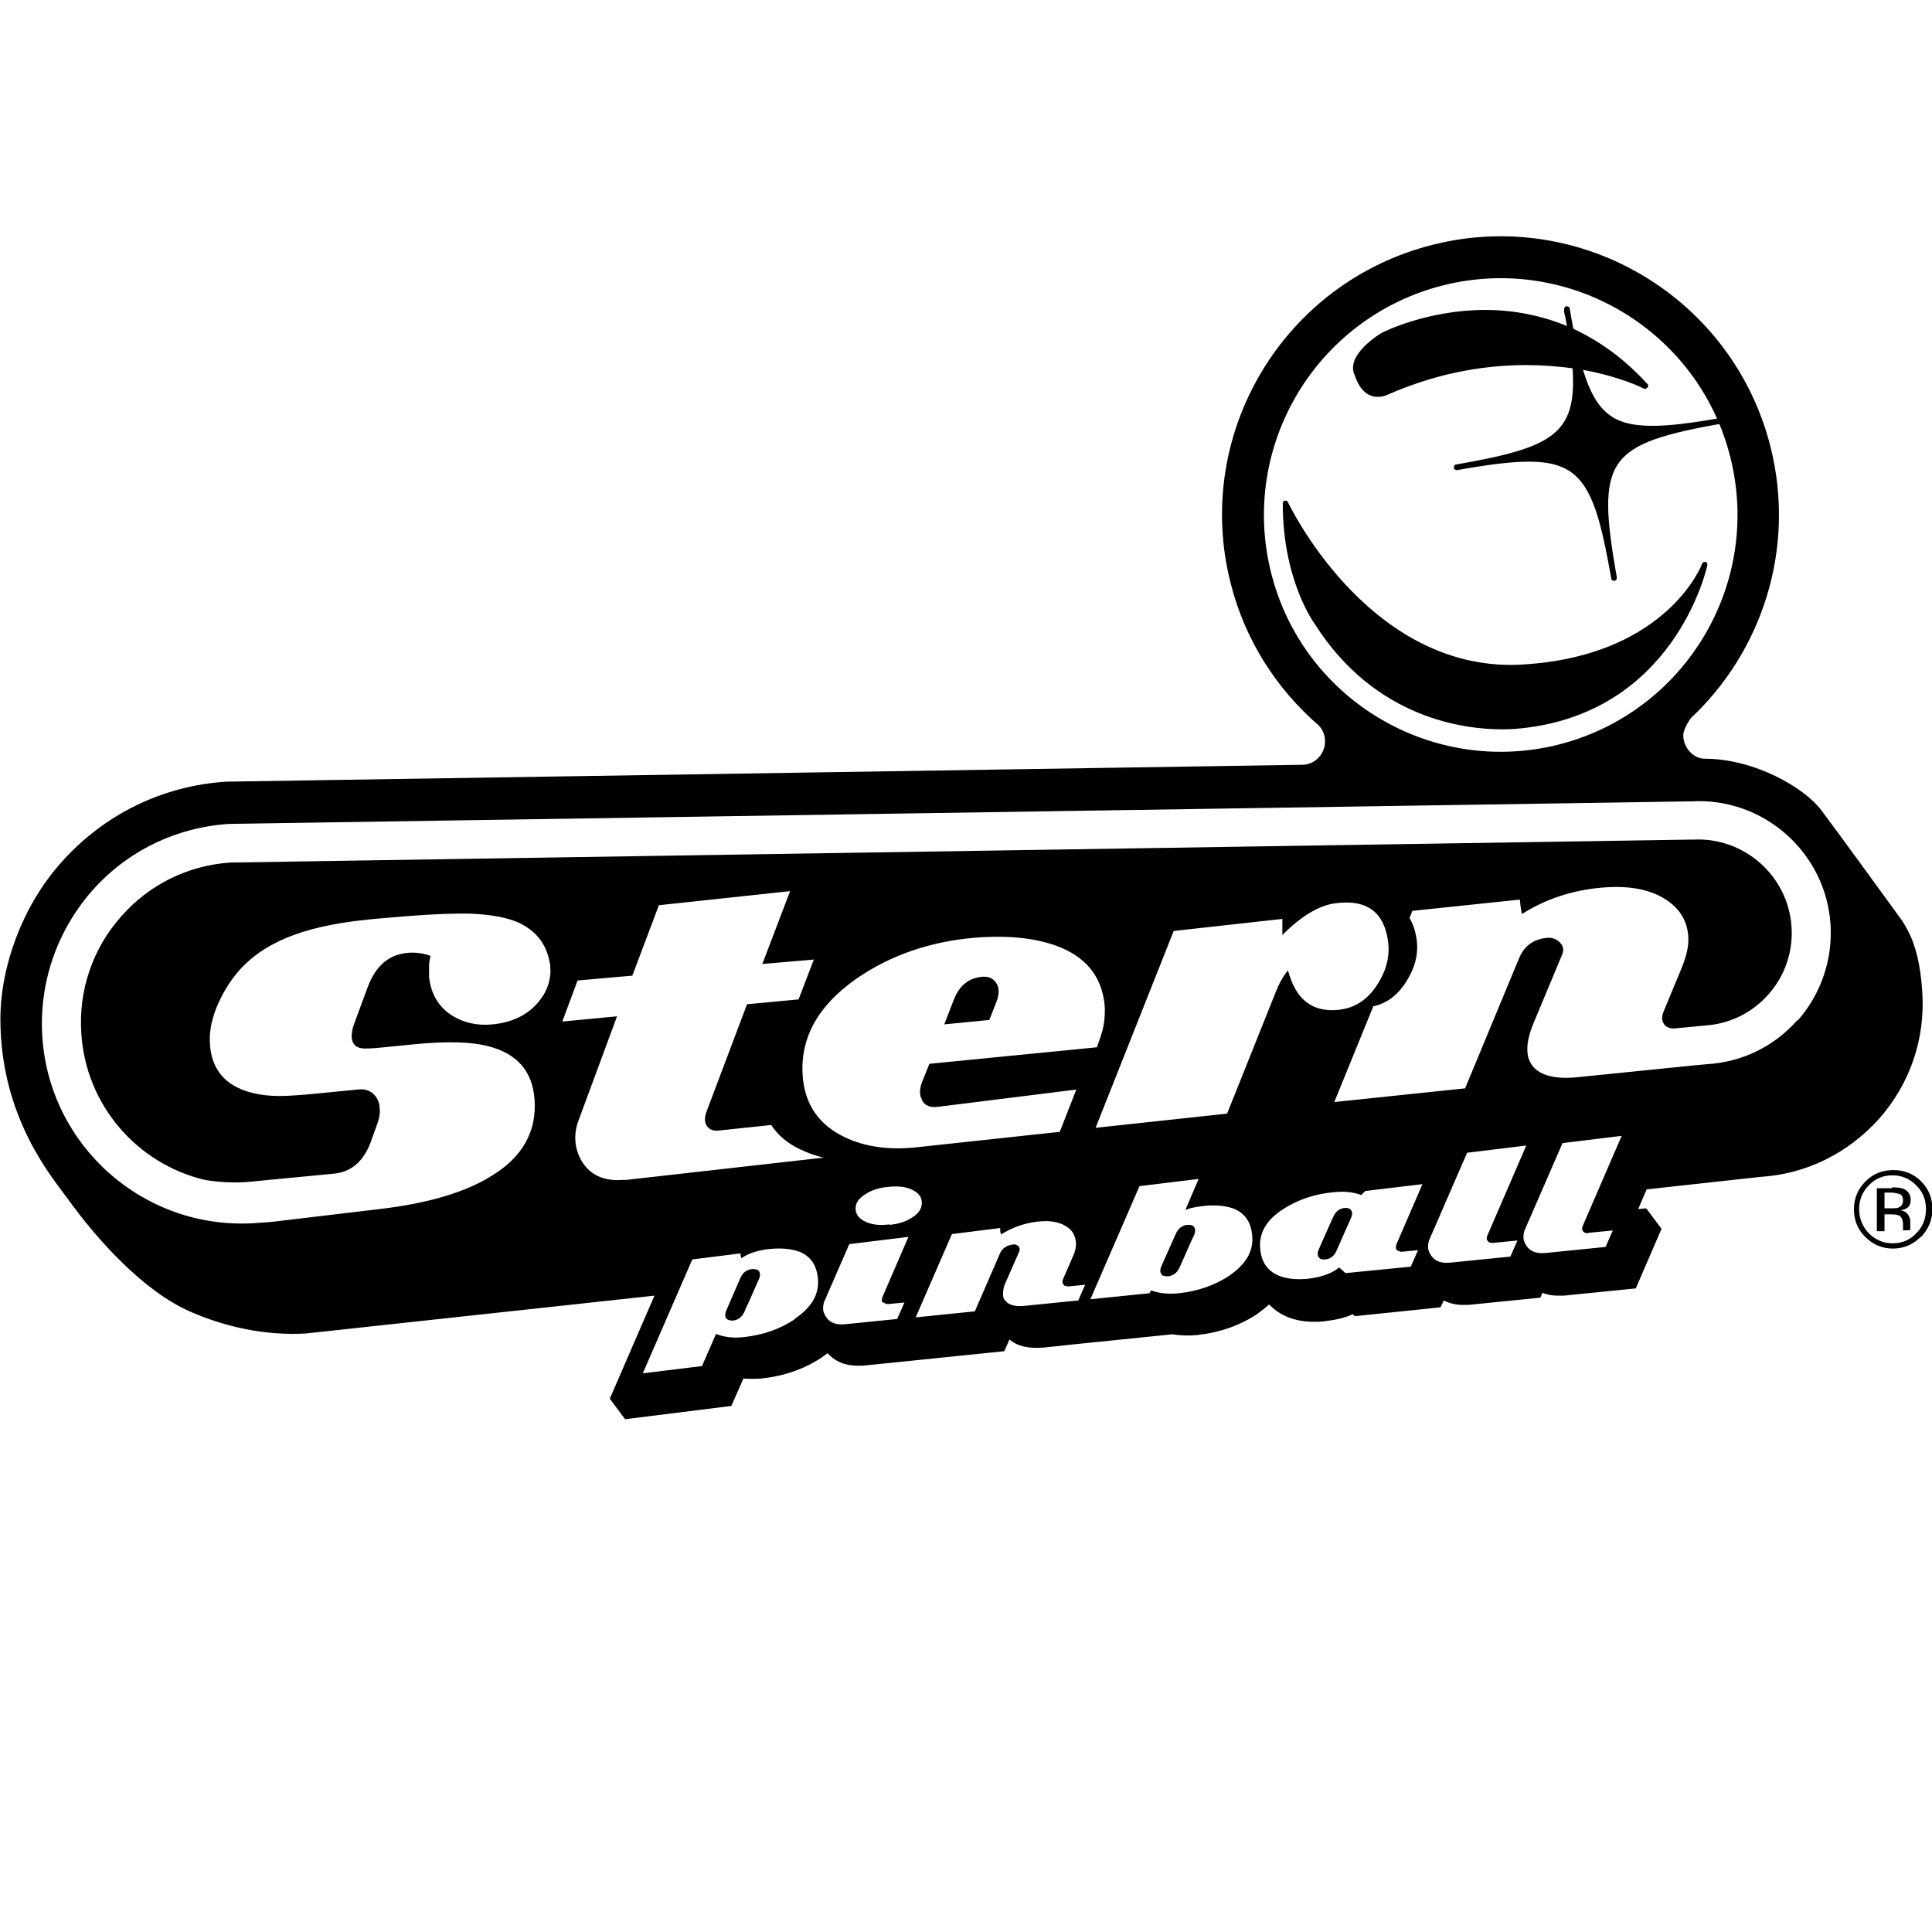
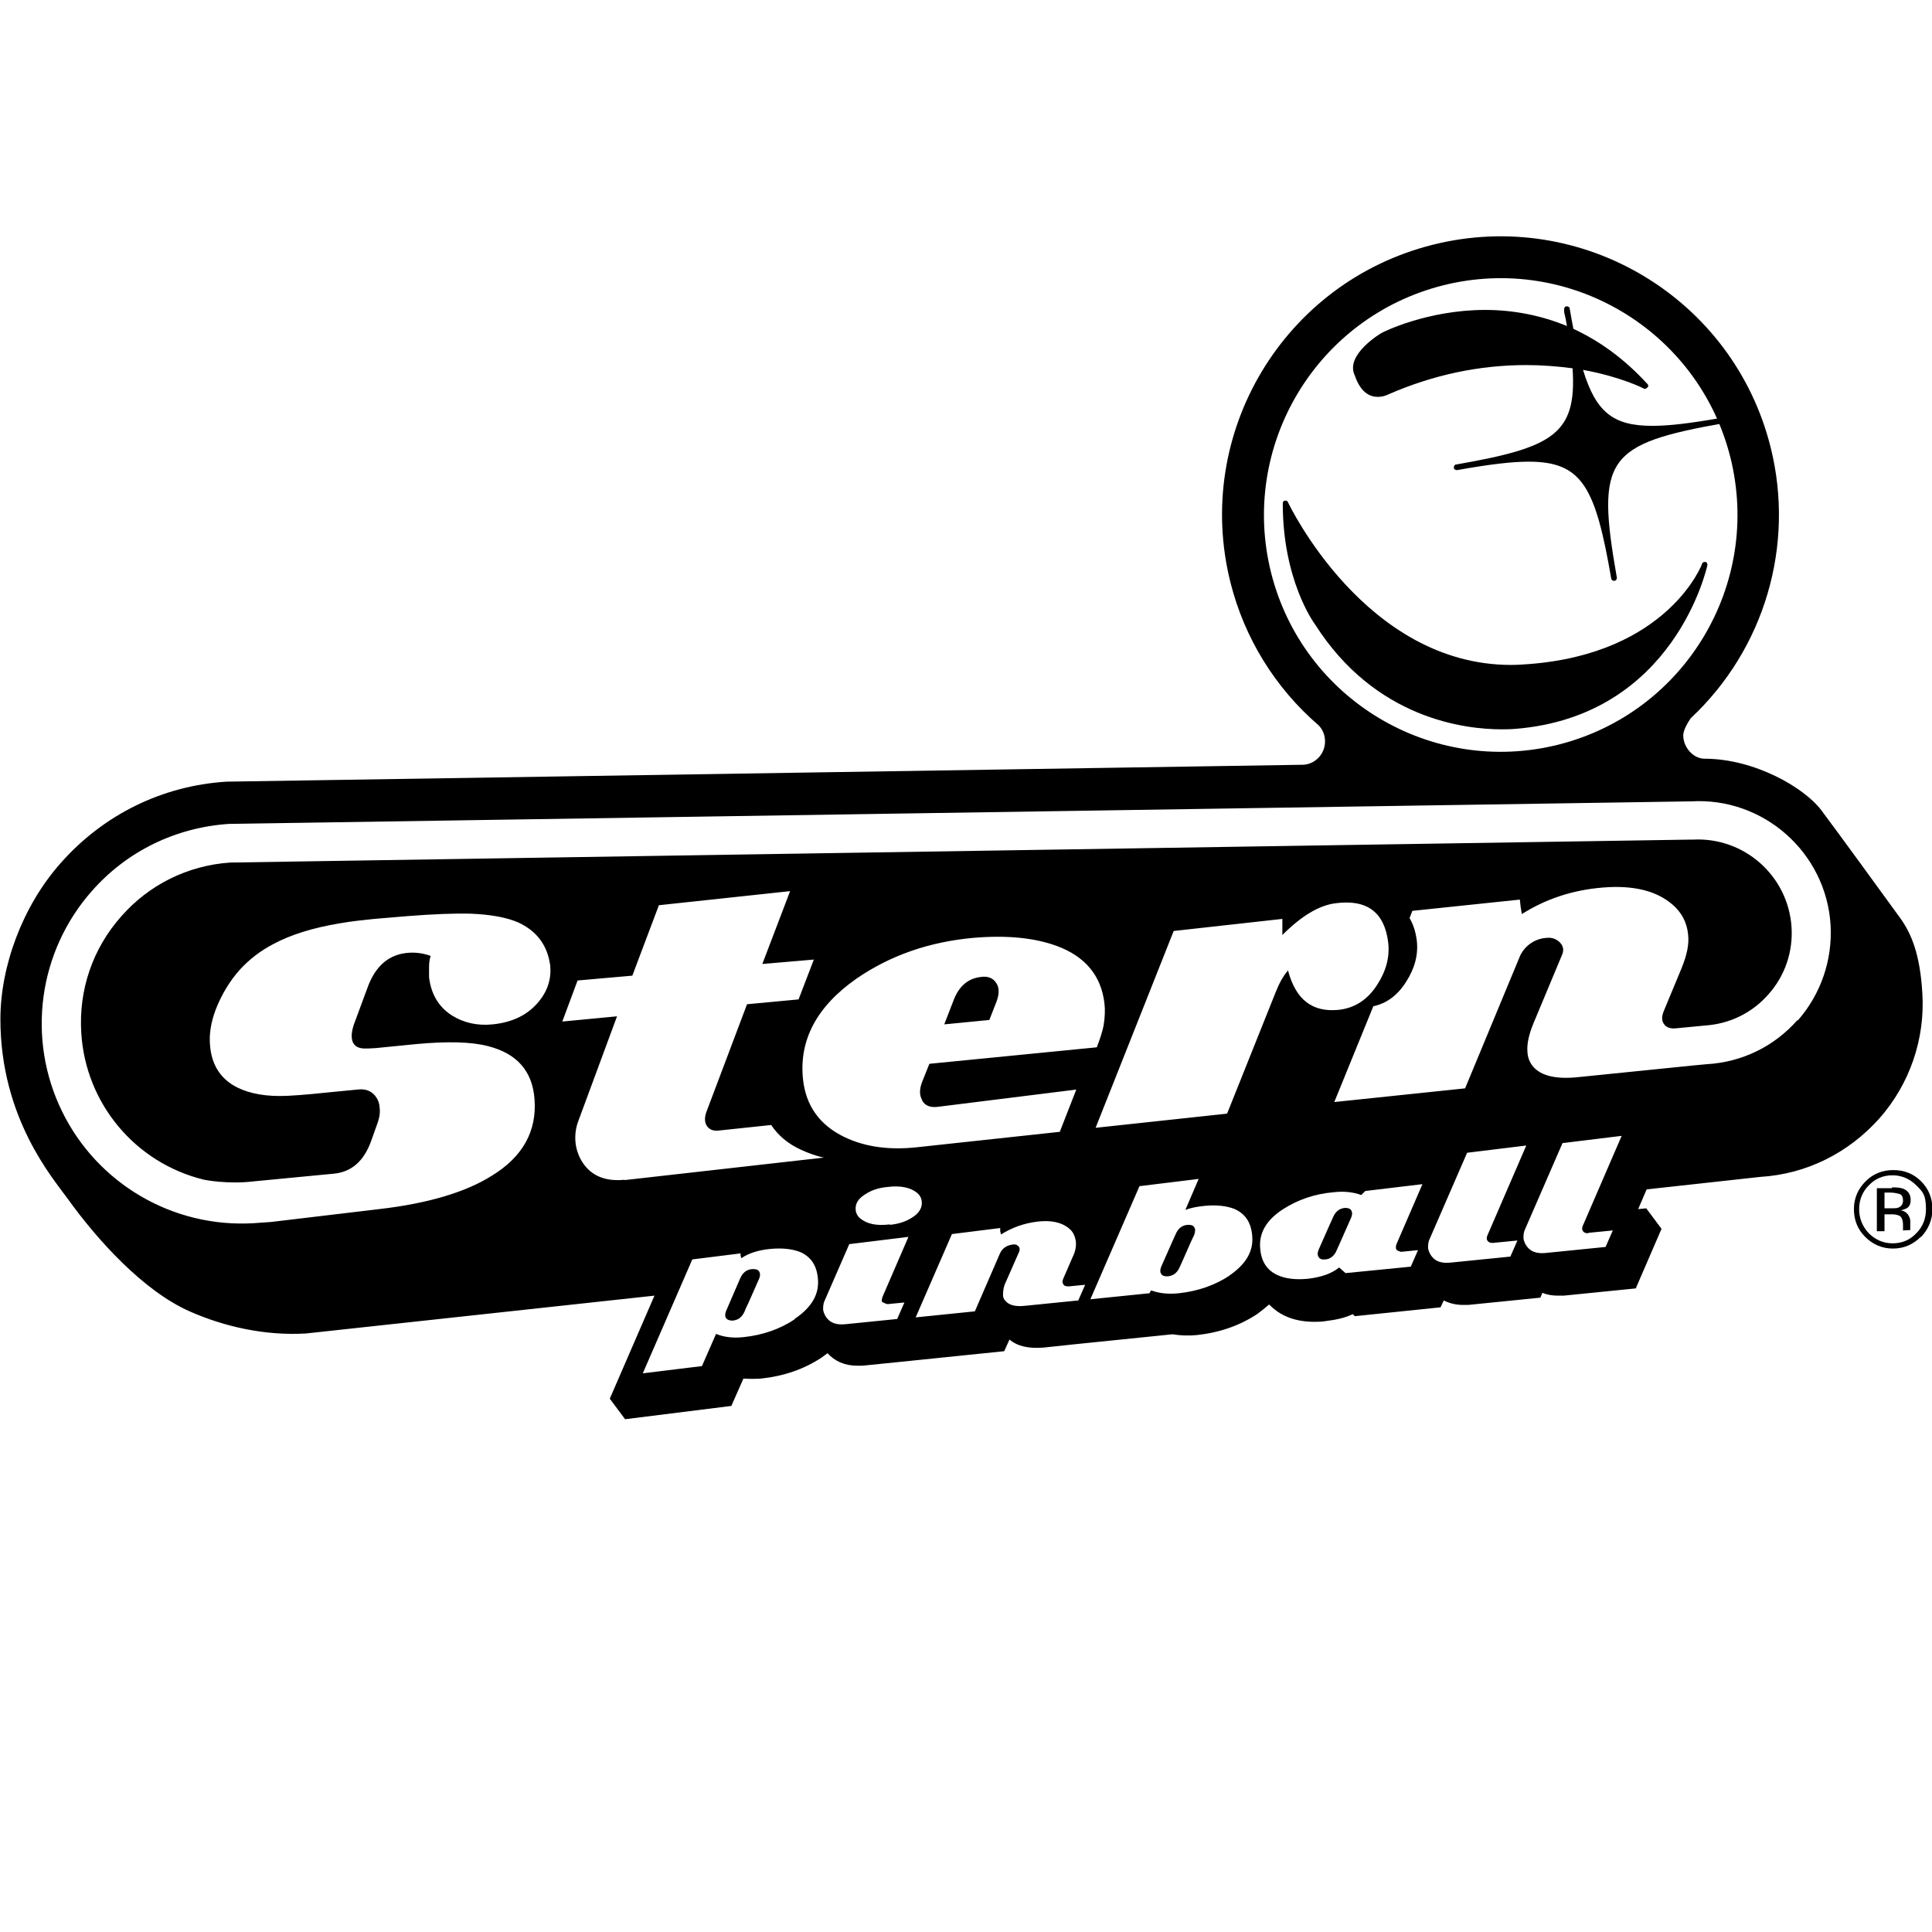
<svg xmlns="http://www.w3.org/2000/svg" id="Layer_1" data-name="Layer 1" viewBox="0 0 48 48">
  <defs>
-     <style>
-       .cls-1 {
-         stroke-width: 0px;
-       }
-     </style>
+     <style>.cls-1{stroke-width:0}</style>
  </defs>
-   <path class="cls-1" d="M42.37,13.96s-.07,0-.08.04c0,.02-.85,2.24-4.32,2.5-.14.01-.29.02-.43.02-3.62,0-5.52-4-5.54-4.04-.01-.03-.04-.05-.08-.04-.03,0-.05.03-.05.07,0,1.9.77,2.96.8,3,1.5,2.36,3.74,2.61,4.64,2.61.2,0,.32-.01.32-.01,3.98-.31,4.78-4.03,4.79-4.07,0-.04-.01-.07-.05-.08" />
-   <path class="cls-1" d="M24.39,24.27c-.32.03-.55.21-.69.56l-.24.62,1.12-.11.09-.23.09-.23c.07-.19.07-.34-.01-.46-.08-.12-.2-.17-.37-.15Z" />
-   <path class="cls-1" d="M18.69,31.53c-.14.01-.24.09-.3.23l-.35.81c-.03.07-.03.14,0,.18.03.04.08.06.16.06.14-.01.24-.09.3-.23.01-.03.04-.1.09-.2l.27-.61c.03-.07.03-.13,0-.18-.03-.05-.08-.06-.16-.06Z" />
-   <g>
-     <path class="cls-1" d="M47.16,22.74c-.42-.58-1.49-2.05-1.91-2.61-.42-.56-1.66-1.28-2.9-1.28-.28,0-.53-.28-.53-.58,0-.17.19-.43.19-.43,1.77-1.66,2.61-4.21,1.98-6.73-.93-3.71-4.69-5.96-8.39-5.03-3.71.93-5.96,4.69-5.03,8.39.36,1.44,1.15,2.65,2.19,3.55.1.1.16.24.16.4,0,.31-.24.56-.53.58l-26.75.42h-.01c-1.6.1-3.06.82-4.12,2.02-.96,1.08-1.5,2.58-1.5,3.88,0,2.47,1.32,3.97,1.67,4.46.74,1.03,1.88,2.29,3.03,2.8.86.38,1.87.61,2.89.55h0l8.66-.94-1.11,2.56.38.51,2.64-.33.3-.68c.14.01.29.01.44,0,.56-.06,1.06-.23,1.5-.52.05-.04.1-.07.15-.11.18.2.43.31.73.31.04,0,.09,0,.14,0l.89-.09h0s2.63-.27,2.63-.27l.13-.29c.2.17.48.23.85.2l.75-.08,2.45-.25c.18.03.39.04.6.02.56-.06,1.06-.23,1.5-.52.11-.08.21-.16.3-.24.11.11.24.21.39.28.21.1.46.15.73.15.09,0,.19,0,.3-.02.25-.03.47-.08.66-.17l.05.05,2.13-.22.08-.17c.14.07.3.11.47.11.04,0,.09,0,.14,0l1.79-.18.05-.12c.12.05.25.07.39.07.04,0,.09,0,.14,0l1.79-.18.64-1.48-.38-.51-.2.02.21-.49,2.82-.31c1.15-.07,2.19-.59,2.96-1.45.76-.86,1.14-1.97,1.07-3.12-.06-.97-.27-1.48-.57-1.89ZM31.58,14.23c-.79-3.15,1.12-6.34,4.27-7.14,3.15-.79,6.35,1.12,7.14,4.27.79,3.15-1.12,6.34-4.27,7.14-3.15.79-6.35-1.12-7.14-4.27ZM19.74,32.78c-.36.24-.79.39-1.26.44-.27.03-.5,0-.69-.08l-.35.8-1.47.18,1.23-2.83,1.2-.15v.06s.02.06.02.06c.17-.12.41-.2.71-.23.31-.03.56,0,.76.08.26.12.4.33.43.65.04.39-.15.72-.58,1.01ZM15.53,29.31c-.48.05-.83-.09-1.05-.42-.1-.15-.16-.32-.18-.49-.02-.19,0-.38.08-.58l.95-2.57-1.36.13.38-1.02,1.36-.12.66-1.75,3.26-.35-.69,1.81,1.28-.11-.38.99-1.28.12-1,2.65c-.06.15-.06.28,0,.37.06.09.15.13.28.12l1.32-.14c.17.26.42.47.75.62.18.08.36.15.56.19l-4.96.56ZM22.91,27.34c.07.13.2.18.38.16l3.45-.43-.41,1.05-3.52.38c-.7.08-1.31,0-1.83-.25-.62-.3-.96-.78-1.03-1.44-.1-.97.34-1.8,1.32-2.49.84-.58,1.81-.92,2.92-1.02.83-.07,1.51,0,2.06.2.71.26,1.11.74,1.19,1.43.02.17.01.35-.02.54-.03.16-.09.34-.17.55l-4.16.41-.18.45c-.07.18-.07.33,0,.45ZM21.93,32.35s.07.05.13.05l.41-.04-.18.41-1.29.13c-.22.02-.37-.03-.47-.17-.04-.06-.07-.12-.08-.19,0-.07,0-.15.04-.23l.61-1.4,1.47-.18-.64,1.48s-.03.08-.02.11c0,.01,0,.03.02.04ZM22.1,30.42c-.32.04-.56-.01-.73-.15-.06-.05-.1-.12-.11-.2-.02-.16.06-.29.24-.4.15-.1.33-.16.55-.18.32-.04.57.01.74.15.06.05.1.12.11.2.02.16-.06.3-.24.41-.15.1-.34.16-.55.18ZM26.78,32.31l-1.29.13c-.25.03-.42-.01-.51-.12-.04-.04-.06-.09-.06-.15,0-.09.01-.2.07-.32l.33-.75c.02-.05.02-.1-.02-.14-.04-.04-.08-.05-.14-.04-.15.02-.26.09-.32.23l-.62,1.43-1.47.15.9-2.07,1.2-.15v.08s.02.08.02.08c.27-.17.57-.28.91-.32.34-.04.6.02.78.17.1.08.15.19.17.33.01.11-.01.24-.08.38l-.23.53c-.03.06-.03.11,0,.15.02.04.07.05.13.05l.41-.04-.18.41ZM30.55,31.69c-.36.24-.79.39-1.26.44-.27.03-.5,0-.69-.07l-.02.03-.02.04-1.47.15,1.22-2.81,1.47-.18-.33.77c.13-.05.28-.08.47-.1.31-.03.56,0,.76.08.26.12.4.33.43.65.04.39-.15.72-.58,1.01ZM30.47,27.67l-3.25.35,1.94-4.89,2.7-.3v.4c.47-.47.91-.74,1.33-.79.78-.1,1.21.23,1.3.98.04.35-.05.7-.27,1.04-.24.38-.57.59-.97.63-.32.03-.58-.03-.79-.19-.21-.16-.36-.42-.46-.79-.12.14-.22.32-.31.55l-1.2,3ZM34.69,31.05s.07.05.13.05l.41-.04-.18.41-1.62.16-.16-.14c-.18.15-.44.24-.77.28-.31.03-.56,0-.76-.09-.26-.12-.4-.33-.43-.65-.04-.39.15-.72.57-.99.36-.23.78-.38,1.26-.42.26-.03.49,0,.68.07l.05-.05.05-.05,1.42-.17-.64,1.48s-.02.05-.02.08c0,.03,0,.05.02.07ZM37.52,31.22l-1.49.15c-.22.02-.37-.03-.47-.17-.04-.06-.07-.12-.08-.19,0-.07,0-.15.04-.23l.93-2.14,1.47-.18-.96,2.22c-.03.06-.03.11,0,.15.03.04.07.05.13.05l.61-.06-.18.41ZM39.46,30.63l.61-.06-.18.41-1.49.15c-.22.02-.37-.03-.47-.17-.04-.06-.07-.12-.08-.19,0-.07,0-.15.04-.23l.93-2.14,1.47-.18-.96,2.22c-.03.06-.03.11,0,.15.03.04.07.05.13.05ZM44.66,25.34c-.58.66-1.38,1.05-2.26,1.1l-.32.03-2.86.29c-.56.06-.93-.03-1.13-.26-.08-.1-.13-.21-.14-.35-.02-.2.03-.44.15-.73l.71-1.7c.05-.12.03-.22-.06-.31-.08-.08-.19-.12-.31-.11-.34.03-.57.2-.7.51l-1.34,3.23-3.25.34.97-2.38c.33-.07.6-.27.81-.6.22-.34.31-.68.27-1.03-.03-.23-.09-.41-.18-.56l.07-.18,2.67-.28.02.18.03.18c.6-.38,1.27-.6,2.02-.66.75-.06,1.33.08,1.73.43.22.19.35.44.38.73.03.25-.03.52-.16.84l-.44,1.06c-.06.14-.06.25,0,.33.05.08.15.12.28.11l.73-.07c.62-.04,1.18-.31,1.59-.78.41-.46.61-1.06.57-1.67-.08-1.27-1.18-2.24-2.45-2.17h-.08s-36.26.57-36.26.57c-1.05.07-2.02.55-2.71,1.34-.71.8-1.06,1.83-.99,2.9.11,1.79,1.39,3.24,3.05,3.64,0,0,.58.12,1.24.04l1.98-.19c.44-.04.75-.31.93-.81l.15-.42c.06-.16.08-.3.06-.42,0-.08-.03-.16-.07-.23-.1-.16-.26-.24-.48-.21l-.72.07c-.57.06-.97.09-1.21.09-.49,0-.88-.1-1.16-.27-.34-.21-.53-.53-.57-.97-.03-.29.02-.59.14-.91.15-.38.35-.71.6-.99.23-.25.51-.47.84-.64.43-.23.98-.4,1.64-.51.28-.05.57-.08.86-.11l.83-.07c.64-.05,1.16-.07,1.56-.06.52.02.92.1,1.19.22.43.2.68.52.77.95,0,.04.02.08.02.12.03.32-.06.62-.28.89-.27.33-.65.52-1.15.57-.38.04-.72-.04-1.01-.22-.33-.21-.52-.53-.57-.95,0-.07,0-.16,0-.27,0-.11.02-.2.04-.26-.16-.06-.34-.09-.53-.08-.5.03-.84.32-1.04.87l-.34.92c-.04.12-.06.23-.05.33.02.17.12.25.3.26.07,0,.17,0,.29-.01l1.01-.1c.76-.07,1.36-.06,1.78.05.72.18,1.11.62,1.16,1.32.06.79-.29,1.43-1.06,1.9-.65.41-1.59.69-2.8.83l-2.69.32-.43.03c-2.73.16-5.08-1.92-5.25-4.65-.08-1.32.36-2.6,1.23-3.6.87-.99,2.08-1.58,3.4-1.67l36.29-.56h.04c1.8-.11,3.36,1.27,3.47,3.07.05.87-.24,1.72-.82,2.38Z" />
-     <path class="cls-1" d="M29.21,30.66s-.05.11-.09.2l-.27.61c-.03.07-.03.14,0,.18.03.05.08.06.16.06.14-.01.24-.09.3-.23l.09-.2.18-.41c.03-.06.06-.13.09-.19.03-.09.03-.15,0-.19-.03-.05-.08-.06-.16-.06-.14.01-.24.09-.3.23Z" />
-     <path class="cls-1" d="M33.42,30.01c-.14.01-.24.09-.3.23-.02.05-.05.11-.09.2l-.27.61c-.03.07-.03.13,0,.18.03.05.09.07.16.06.07,0,.13-.03.18-.07.05-.04.08-.09.11-.16,0,0,.03-.07.09-.2l.27-.61c.03-.07.03-.13,0-.18-.03-.05-.09-.06-.16-.06Z" />
-   </g>
-   <path class="cls-1" d="M42.83,10.37c-.84.15-1.37.21-1.78.21-.97,0-1.4-.34-1.72-1.39.94.17,1.51.46,1.52.47.01,0,.02,0,.03,0h0s.07-.03.07-.07c0-.02-.01-.05-.03-.06-.55-.6-1.16-1.05-1.83-1.36-.03-.14-.05-.28-.08-.44h0s-.01-.06-.01-.06c0-.04-.04-.06-.08-.06-.04,0-.06.04-.06.08v.06c.03.12.05.23.07.35-.63-.26-1.32-.4-2.03-.4-1.45,0-2.56.56-2.57.57-.04.02-.92.55-.67,1.06.15.44.39.53.57.53.15,0,.26-.06.26-.06,1.12-.49,2.27-.73,3.43-.73.38,0,.77.03,1.15.08.11,1.64-.49,1.97-2.89,2.39-.04,0-.06.04-.06.08,0,.04.04.06.08.06.84-.15,1.37-.21,1.78-.21,1.34,0,1.66.65,2.05,2.9,0,.03.03.06.07.06,0,0,0,0,.01,0,.03,0,.06-.03.06-.07,0,0,0,0,0-.01-.52-2.96-.27-3.32,2.68-3.84,0,0,0,0,.01,0,.04,0,.06-.04.06-.08,0-.04-.04-.06-.08-.06" />
-   <path class="cls-1" d="M47.72,30.73c-.19.19-.42.29-.69.29s-.5-.1-.69-.29c-.19-.19-.28-.42-.28-.69s.1-.5.29-.69c.19-.19.42-.28.69-.28s.5.09.69.28c.19.19.28.42.28.69s-.1.5-.28.69M46.43,29.45c-.16.16-.24.36-.24.59s.08.43.24.6c.16.16.36.25.59.25s.43-.08.59-.25c.16-.16.24-.36.24-.6s-.08-.43-.24-.59c-.16-.16-.36-.25-.59-.25s-.43.08-.59.25M47.01,29.5c.13,0,.23.01.29.04.11.05.17.14.17.27,0,.1-.03.17-.1.21-.04.02-.09.04-.15.05.08.01.14.05.18.1.04.06.06.11.06.17v.08s0,.05,0,.08c0,.03,0,.05,0,.06h0s-.18.01-.18.01c0,0,0,0,0-.01,0,0,0,0,0-.01v-.03s0-.08,0-.08c0-.12-.03-.21-.1-.24-.04-.02-.11-.03-.21-.03h-.15v.42h-.19v-1.07h.37ZM47.21,29.67s-.12-.04-.23-.04h-.16v.39h.17c.08,0,.14,0,.18-.02.07-.03.11-.09.11-.17,0-.08-.02-.13-.07-.16" />
+   <path d="M42.37 13.96s-.07 0-.08.04c0 .02-.85 2.24-4.32 2.5-.14.01-.29.02-.43.02-3.62 0-5.52-4-5.54-4.04-.01-.03-.04-.05-.08-.04-.03 0-.05.03-.05.07 0 1.9.77 2.96.8 3 1.5 2.36 3.74 2.61 4.64 2.61.2 0 .32-.01.32-.01 3.98-.31 4.78-4.03 4.79-4.07 0-.04-.01-.07-.05-.08M24.39 24.27c-.32.03-.55.21-.69.56l-.24.62 1.12-.11.09-.23.09-.23c.07-.19.07-.34-.01-.46s-.2-.17-.37-.15ZM18.69 31.53c-.14.01-.24.09-.3.23l-.35.81c-.03.07-.03.14 0 .18s.08.06.16.06c.14-.01.24-.09.3-.23.01-.03.04-.1.09-.2l.27-.61q.045-.105 0-.18c-.03-.05-.08-.06-.16-.06Z" class="cls-1" />
+   <path d="M47.16 22.74c-.42-.58-1.49-2.05-1.91-2.61s-1.66-1.28-2.9-1.28c-.28 0-.53-.28-.53-.58 0-.17.19-.43.19-.43a6.92 6.92 0 0 0 1.98-6.73 6.916 6.916 0 0 0-8.39-5.03 6.916 6.916 0 0 0-5.03 8.39 6.9 6.9 0 0 0 2.19 3.55c.1.1.16.24.16.4 0 .31-.24.56-.53.58l-26.75.42h-.01c-1.6.1-3.06.82-4.12 2.02-.96 1.08-1.5 2.58-1.5 3.88 0 2.47 1.32 3.97 1.67 4.46.74 1.03 1.88 2.29 3.03 2.8.86.38 1.87.61 2.89.55l8.66-.94-1.11 2.56.38.51 2.64-.33.3-.68c.14.01.29.01.44 0 .56-.06 1.06-.23 1.5-.52.05-.04.1-.07.15-.11.18.2.43.31.73.31h.14l.89-.09 2.63-.27.13-.29c.2.17.48.23.85.2l.75-.08 2.45-.25c.18.03.39.04.6.02.56-.06 1.06-.23 1.5-.52q.165-.12.3-.24c.11.11.24.21.39.28.21.1.46.15.73.15.09 0 .19 0 .3-.02.25-.03.47-.08.66-.17l.05.05 2.13-.22.08-.17c.14.07.3.11.47.11h.14l1.79-.18.05-.12c.12.05.25.07.39.07h.14l1.79-.18.64-1.48-.38-.51-.2.02.21-.49 2.82-.31c1.15-.07 2.19-.59 2.96-1.45a4.3 4.3 0 0 0 1.07-3.12c-.06-.97-.27-1.48-.57-1.89Zm-15.58-8.51a5.89 5.89 0 0 1 4.27-7.14 5.884 5.884 0 0 1 7.14 4.27 5.89 5.89 0 0 1-4.27 7.14 5.884 5.884 0 0 1-7.14-4.27M19.74 32.78c-.36.24-.79.39-1.26.44-.27.03-.5 0-.69-.08l-.35.8-1.47.18 1.23-2.83 1.2-.15v.06l.02.06c.17-.12.41-.2.71-.23.31-.03.56 0 .76.08.26.12.4.33.43.65.04.39-.15.72-.58 1.01Zm-4.21-3.47q-.72.075-1.05-.42c-.1-.15-.16-.32-.18-.49-.02-.19 0-.38.08-.58l.95-2.57-1.36.13.38-1.02 1.36-.12.66-1.75 3.26-.35-.69 1.81 1.28-.11-.38.99-1.28.12-1 2.65c-.06.15-.06.28 0 .37s.15.13.28.12l1.32-.14c.17.26.42.47.75.62.18.08.36.15.56.19l-4.96.56Zm7.38-1.97c.07.13.2.18.38.16l3.45-.43-.41 1.05-3.52.38c-.7.08-1.31 0-1.83-.25-.62-.3-.96-.78-1.03-1.44q-.15-1.455 1.32-2.49c.84-.58 1.81-.92 2.92-1.02.83-.07 1.51 0 2.06.2.71.26 1.11.74 1.19 1.43.02.17.01.35-.02.54-.03.16-.09.34-.17.55l-4.16.41-.18.45q-.105.27 0 .45Zm-.98 5.01s.07.05.13.05l.41-.04-.18.41-1.29.13c-.22.02-.37-.03-.47-.17a.46.46 0 0 1-.08-.19c0-.07 0-.15.04-.23l.61-1.4 1.47-.18-.64 1.48s-.03.08-.02.11c0 .01 0 .03.02.04Zm.17-1.93c-.32.04-.56-.01-.73-.15a.3.3 0 0 1-.11-.2c-.02-.16.06-.29.24-.4.15-.1.33-.16.55-.18.32-.04.57.01.74.15.06.05.1.12.11.2.02.16-.06.3-.24.41-.15.1-.34.16-.55.18Zm4.68 1.89-1.29.13q-.375.045-.51-.12a.2.2 0 0 1-.06-.15c0-.09.01-.2.07-.32l.33-.75c.02-.05.02-.1-.02-.14s-.08-.05-.14-.04c-.15.02-.26.09-.32.23l-.62 1.43-1.47.15.9-2.07 1.2-.15v.08l.02.08c.27-.17.57-.28.91-.32s.6.02.78.17c.1.08.15.19.17.33.01.11-.01.24-.08.38l-.23.53q-.045.09 0 .15c.02.04.07.05.13.05l.41-.04-.18.41Zm3.77-.62c-.36.24-.79.39-1.26.44-.27.03-.5 0-.69-.07l-.02.03-.02.04-1.47.15 1.22-2.81 1.47-.18-.33.77c.13-.05.28-.08.47-.1.31-.03.56 0 .76.08.26.12.4.33.43.65.04.39-.15.72-.58 1.01Zm-.08-4.02-3.25.35 1.94-4.89 2.7-.3v.4c.47-.47.91-.74 1.33-.79.78-.1 1.21.23 1.3.98.04.35-.05.7-.27 1.04-.24.38-.57.59-.97.63-.32.03-.58-.03-.79-.19s-.36-.42-.46-.79c-.12.14-.22.32-.31.55l-1.2 3Zm4.22 3.38s.07.05.13.05l.41-.04-.18.41-1.62.16-.16-.14c-.18.15-.44.24-.77.28-.31.03-.56 0-.76-.09-.26-.12-.4-.33-.43-.65q-.06-.585.57-.99c.36-.23.78-.38 1.26-.42.26-.03.49 0 .68.07l.05-.05.05-.05 1.42-.17-.64 1.48s-.02.05-.02.08 0 .05.02.07Zm2.83.17-1.49.15c-.22.02-.37-.03-.47-.17a.46.46 0 0 1-.08-.19c0-.07 0-.15.04-.23l.93-2.14 1.47-.18-.96 2.22q-.045.09 0 .15c.03.04.07.05.13.05l.61-.06-.18.41Zm1.94-.59.61-.06-.18.41-1.49.15c-.22.02-.37-.03-.47-.17a.46.46 0 0 1-.08-.19c0-.07 0-.15.04-.23l.93-2.14 1.47-.18-.96 2.22q-.045.09 0 .15c.03.04.07.05.13.05Zm5.2-5.29c-.58.66-1.38 1.05-2.26 1.1l-.32.03-2.86.29c-.56.06-.93-.03-1.13-.26a.6.6 0 0 1-.14-.35c-.02-.2.03-.44.15-.73l.71-1.7c.05-.12.03-.22-.06-.31a.39.39 0 0 0-.31-.11.78.78 0 0 0-.7.51l-1.34 3.23-3.25.34.97-2.38q.495-.105.81-.6c.22-.34.31-.68.27-1.03-.03-.23-.09-.41-.18-.56l.07-.18 2.67-.28.02.18.03.18c.6-.38 1.27-.6 2.02-.66s1.33.08 1.73.43c.22.19.35.44.38.73.03.25-.03.52-.16.84l-.44 1.06q-.09.21 0 .33c.05.08.15.12.28.11l.73-.07c.62-.04 1.18-.31 1.59-.78.41-.46.61-1.06.57-1.67a2.33 2.33 0 0 0-2.45-2.17h-.08l-36.26.57c-1.05.07-2.02.55-2.71 1.34-.71.8-1.06 1.83-.99 2.9a4 4 0 0 0 3.05 3.64s.58.12 1.24.04l1.98-.19q.66-.06.93-.81l.15-.42q.09-.24.06-.42c0-.08-.03-.16-.07-.23-.1-.16-.26-.24-.48-.21l-.72.07c-.57.06-.97.09-1.21.09-.49 0-.88-.1-1.16-.27-.34-.21-.53-.53-.57-.97-.03-.29.02-.59.14-.91q.225-.57.6-.99c.23-.25.51-.47.84-.64.43-.23.98-.4 1.64-.51.28-.05.57-.08.86-.11l.83-.07q.96-.075 1.56-.06c.52.02.92.1 1.19.22.43.2.68.52.77.95 0 .04.02.08.02.12.03.32-.06.62-.28.89-.27.33-.65.52-1.15.57-.38.04-.72-.04-1.01-.22-.33-.21-.52-.53-.57-.95v-.27c0-.11.02-.2.04-.26-.16-.06-.34-.09-.53-.08-.5.03-.84.32-1.04.87l-.34.92c-.04.12-.06.23-.05.33.02.17.12.25.3.26.07 0 .17 0 .29-.01l1.01-.1c.76-.07 1.36-.06 1.78.05.72.18 1.11.62 1.16 1.32.06.79-.29 1.43-1.06 1.9-.65.41-1.59.69-2.8.83l-2.69.32-.43.03a4.97 4.97 0 0 1-4.02-8.25c.87-.99 2.08-1.58 3.4-1.67l36.29-.56h.04c1.8-.11 3.36 1.27 3.47 3.07.05.87-.24 1.72-.82 2.38Z" class="cls-1" />
+   <path d="m29.21 30.66-.09.2-.27.61c-.03.07-.03.14 0 .18.03.05.08.06.16.06.14-.01.24-.09.3-.23l.09-.2.18-.41c.03-.06.06-.13.09-.19.03-.09.03-.15 0-.19-.03-.05-.08-.06-.16-.06-.14.01-.24.09-.3.23M33.42 30.01c-.14.01-.24.09-.3.23-.02.05-.05.11-.09.2l-.27.61q-.045.105 0 .18c.03.05.09.07.16.06.07 0 .13-.03.18-.07a.4.4 0 0 0 .11-.16s.03-.07.09-.2l.27-.61q.045-.105 0-.18c-.03-.05-.09-.06-.16-.06ZM42.83 10.37c-.84.15-1.37.21-1.78.21-.97 0-1.4-.34-1.72-1.39.94.17 1.51.46 1.52.47h.03s.07-.03.07-.07c0-.02-.01-.05-.03-.06-.55-.6-1.16-1.05-1.83-1.36-.03-.14-.05-.28-.08-.44S39 7.67 39 7.67c0-.04-.04-.06-.08-.06s-.06.04-.06.08v.06c.03.12.05.23.07.35-.63-.26-1.32-.4-2.03-.4-1.45 0-2.56.56-2.57.57-.04.02-.92.55-.67 1.06.15.44.39.53.57.53.15 0 .26-.06.26-.06 1.12-.49 2.27-.73 3.43-.73.38 0 .77.03 1.15.08.11 1.64-.49 1.97-2.89 2.39-.04 0-.06.04-.06.08s.04.06.08.06c.84-.15 1.37-.21 1.78-.21 1.34 0 1.66.65 2.05 2.9 0 .03.03.06.07.06h.01c.03 0 .06-.03.06-.07v-.01c-.52-2.96-.27-3.32 2.68-3.84h.01c.04 0 .06-.04.06-.08s-.04-.06-.08-.06M47.72 30.73c-.19.19-.42.29-.69.29s-.5-.1-.69-.29-.28-.42-.28-.69.1-.5.29-.69.42-.28.69-.28.5.09.69.28.28.42.28.69-.1.5-.28.69m-1.3-1.28c-.16.16-.24.36-.24.59s.08.43.24.6c.16.16.36.25.59.25s.43-.08.59-.25q.24-.24.24-.6c0-.36-.08-.43-.24-.59s-.36-.25-.59-.25-.43.08-.59.25m.58.05c.13 0 .23.01.29.04.11.05.17.14.17.27 0 .1-.03.17-.1.21-.04.02-.09.04-.15.05.08.01.14.05.18.1.04.06.06.11.06.17v.22l-.18.01v-.13c0-.12-.03-.21-.1-.24a.5.5 0 0 0-.21-.03h-.15v.42h-.19v-1.07H47Zm.2.17s-.12-.04-.23-.04h-.16v.39h.17c.08 0 .14 0 .18-.02.07-.03.11-.09.11-.17s-.02-.13-.07-.16" class="cls-1" />
</svg>
